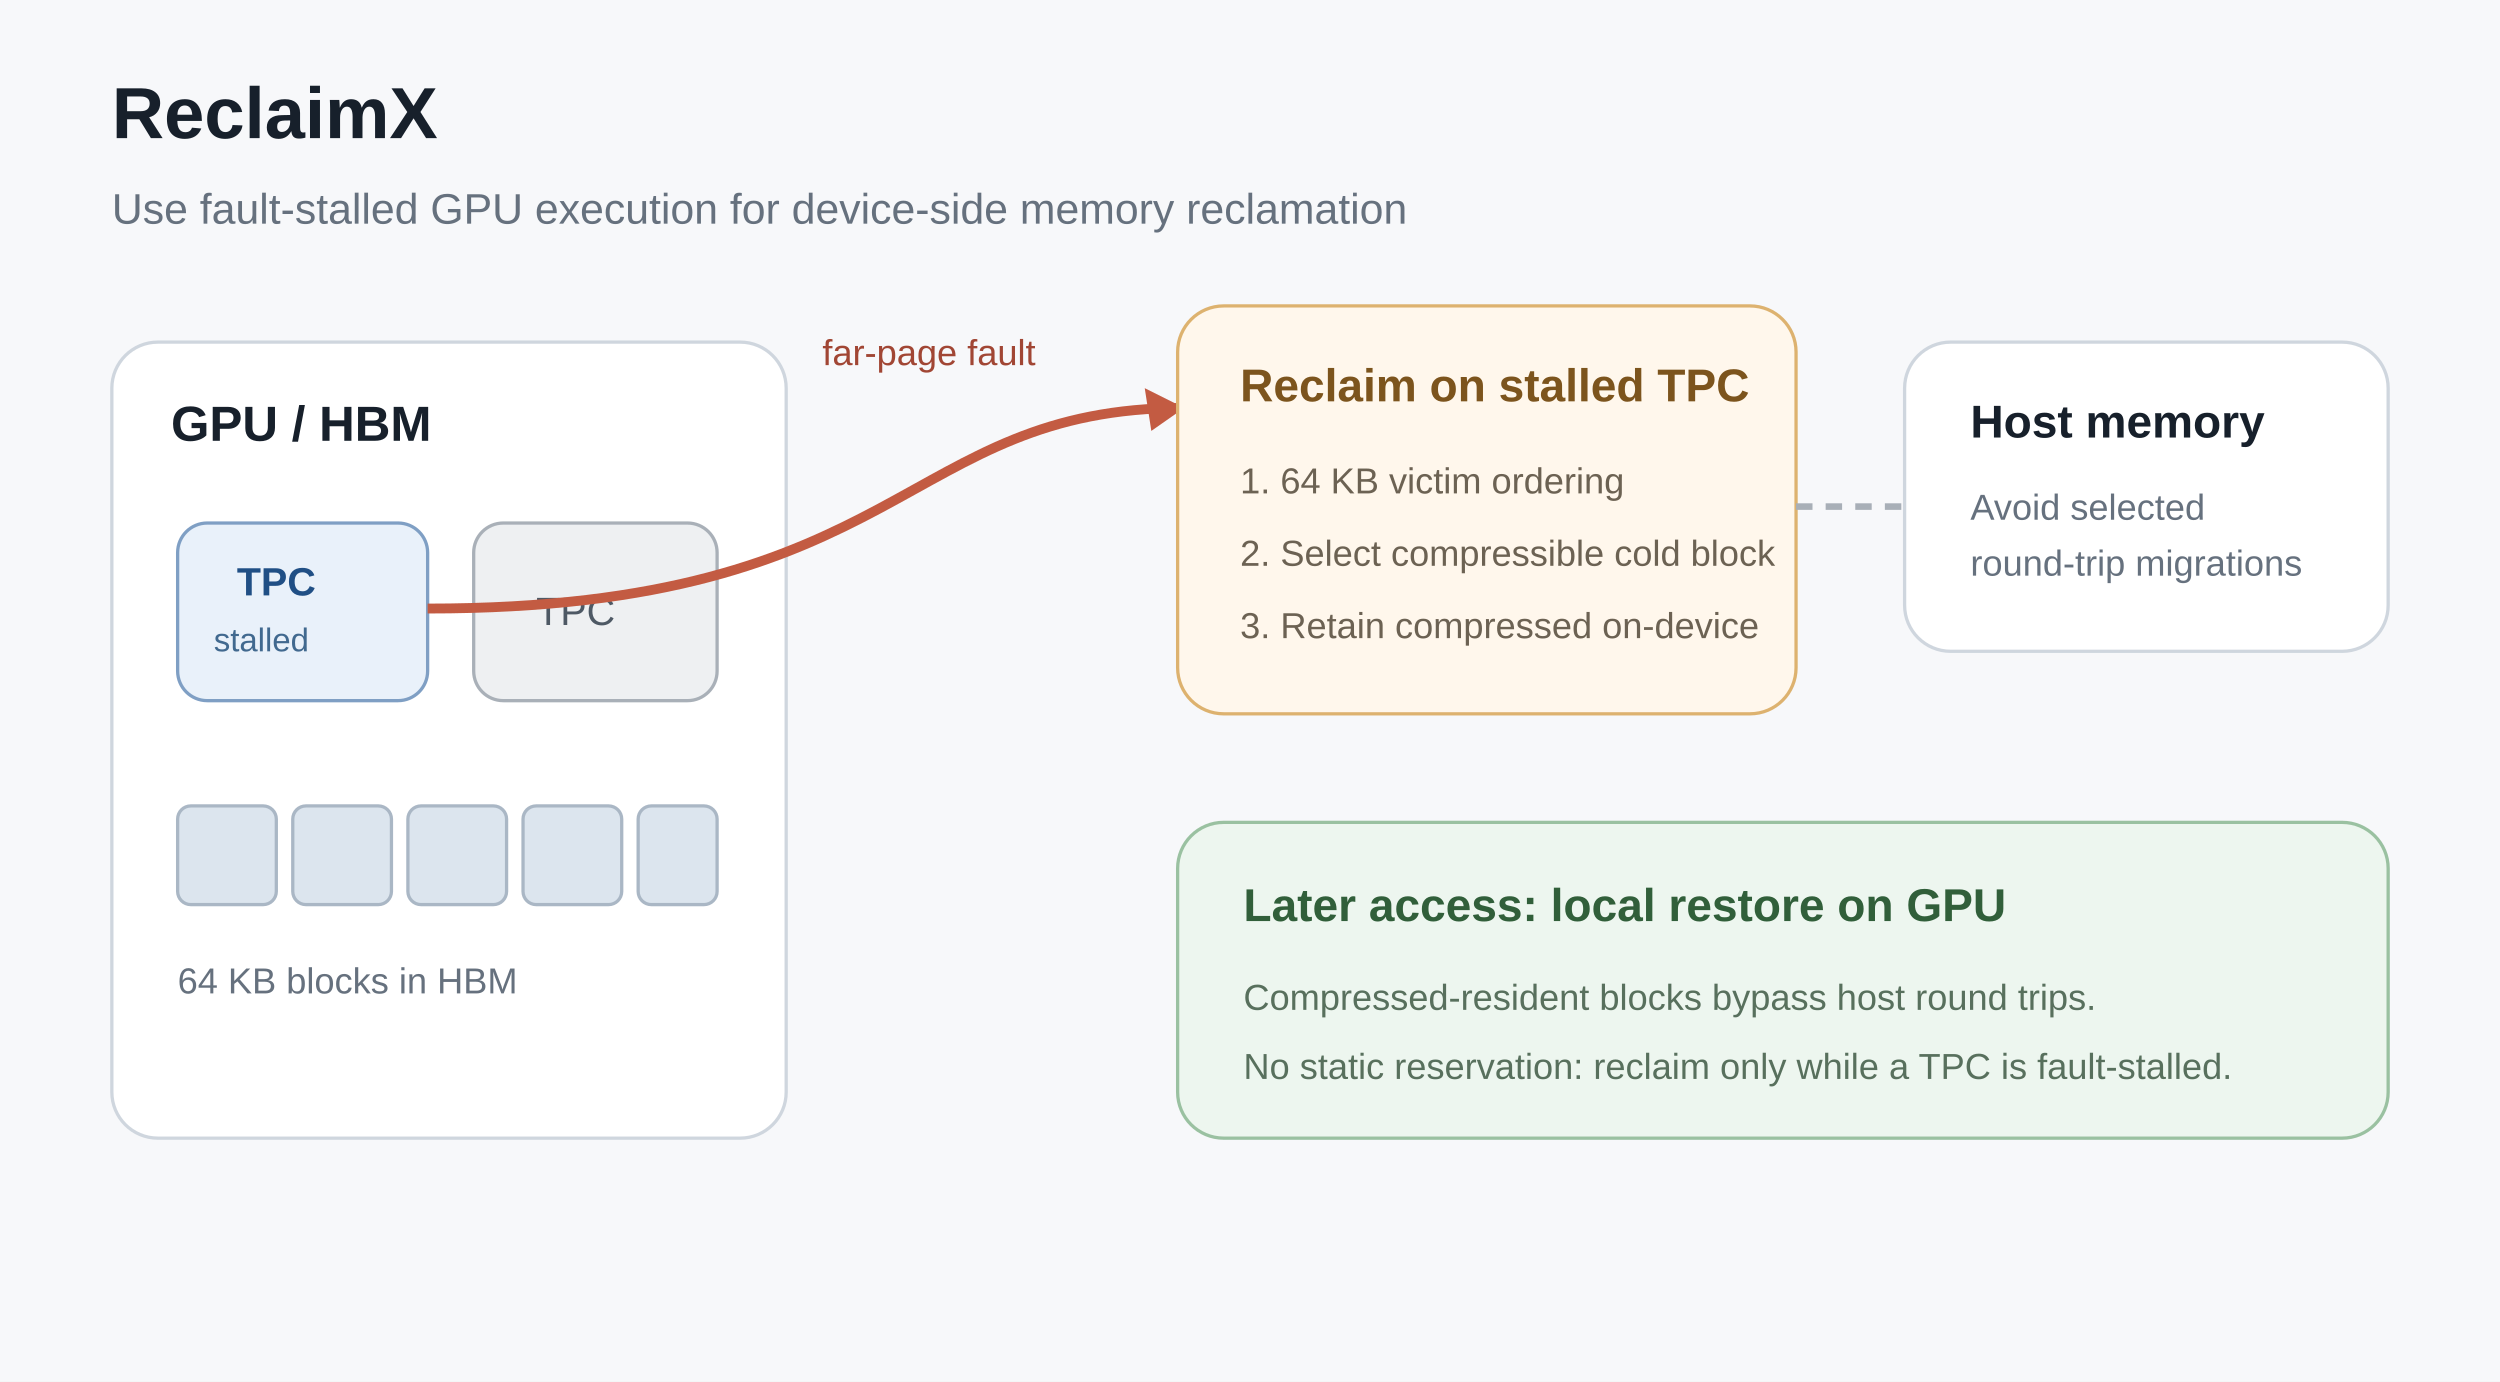
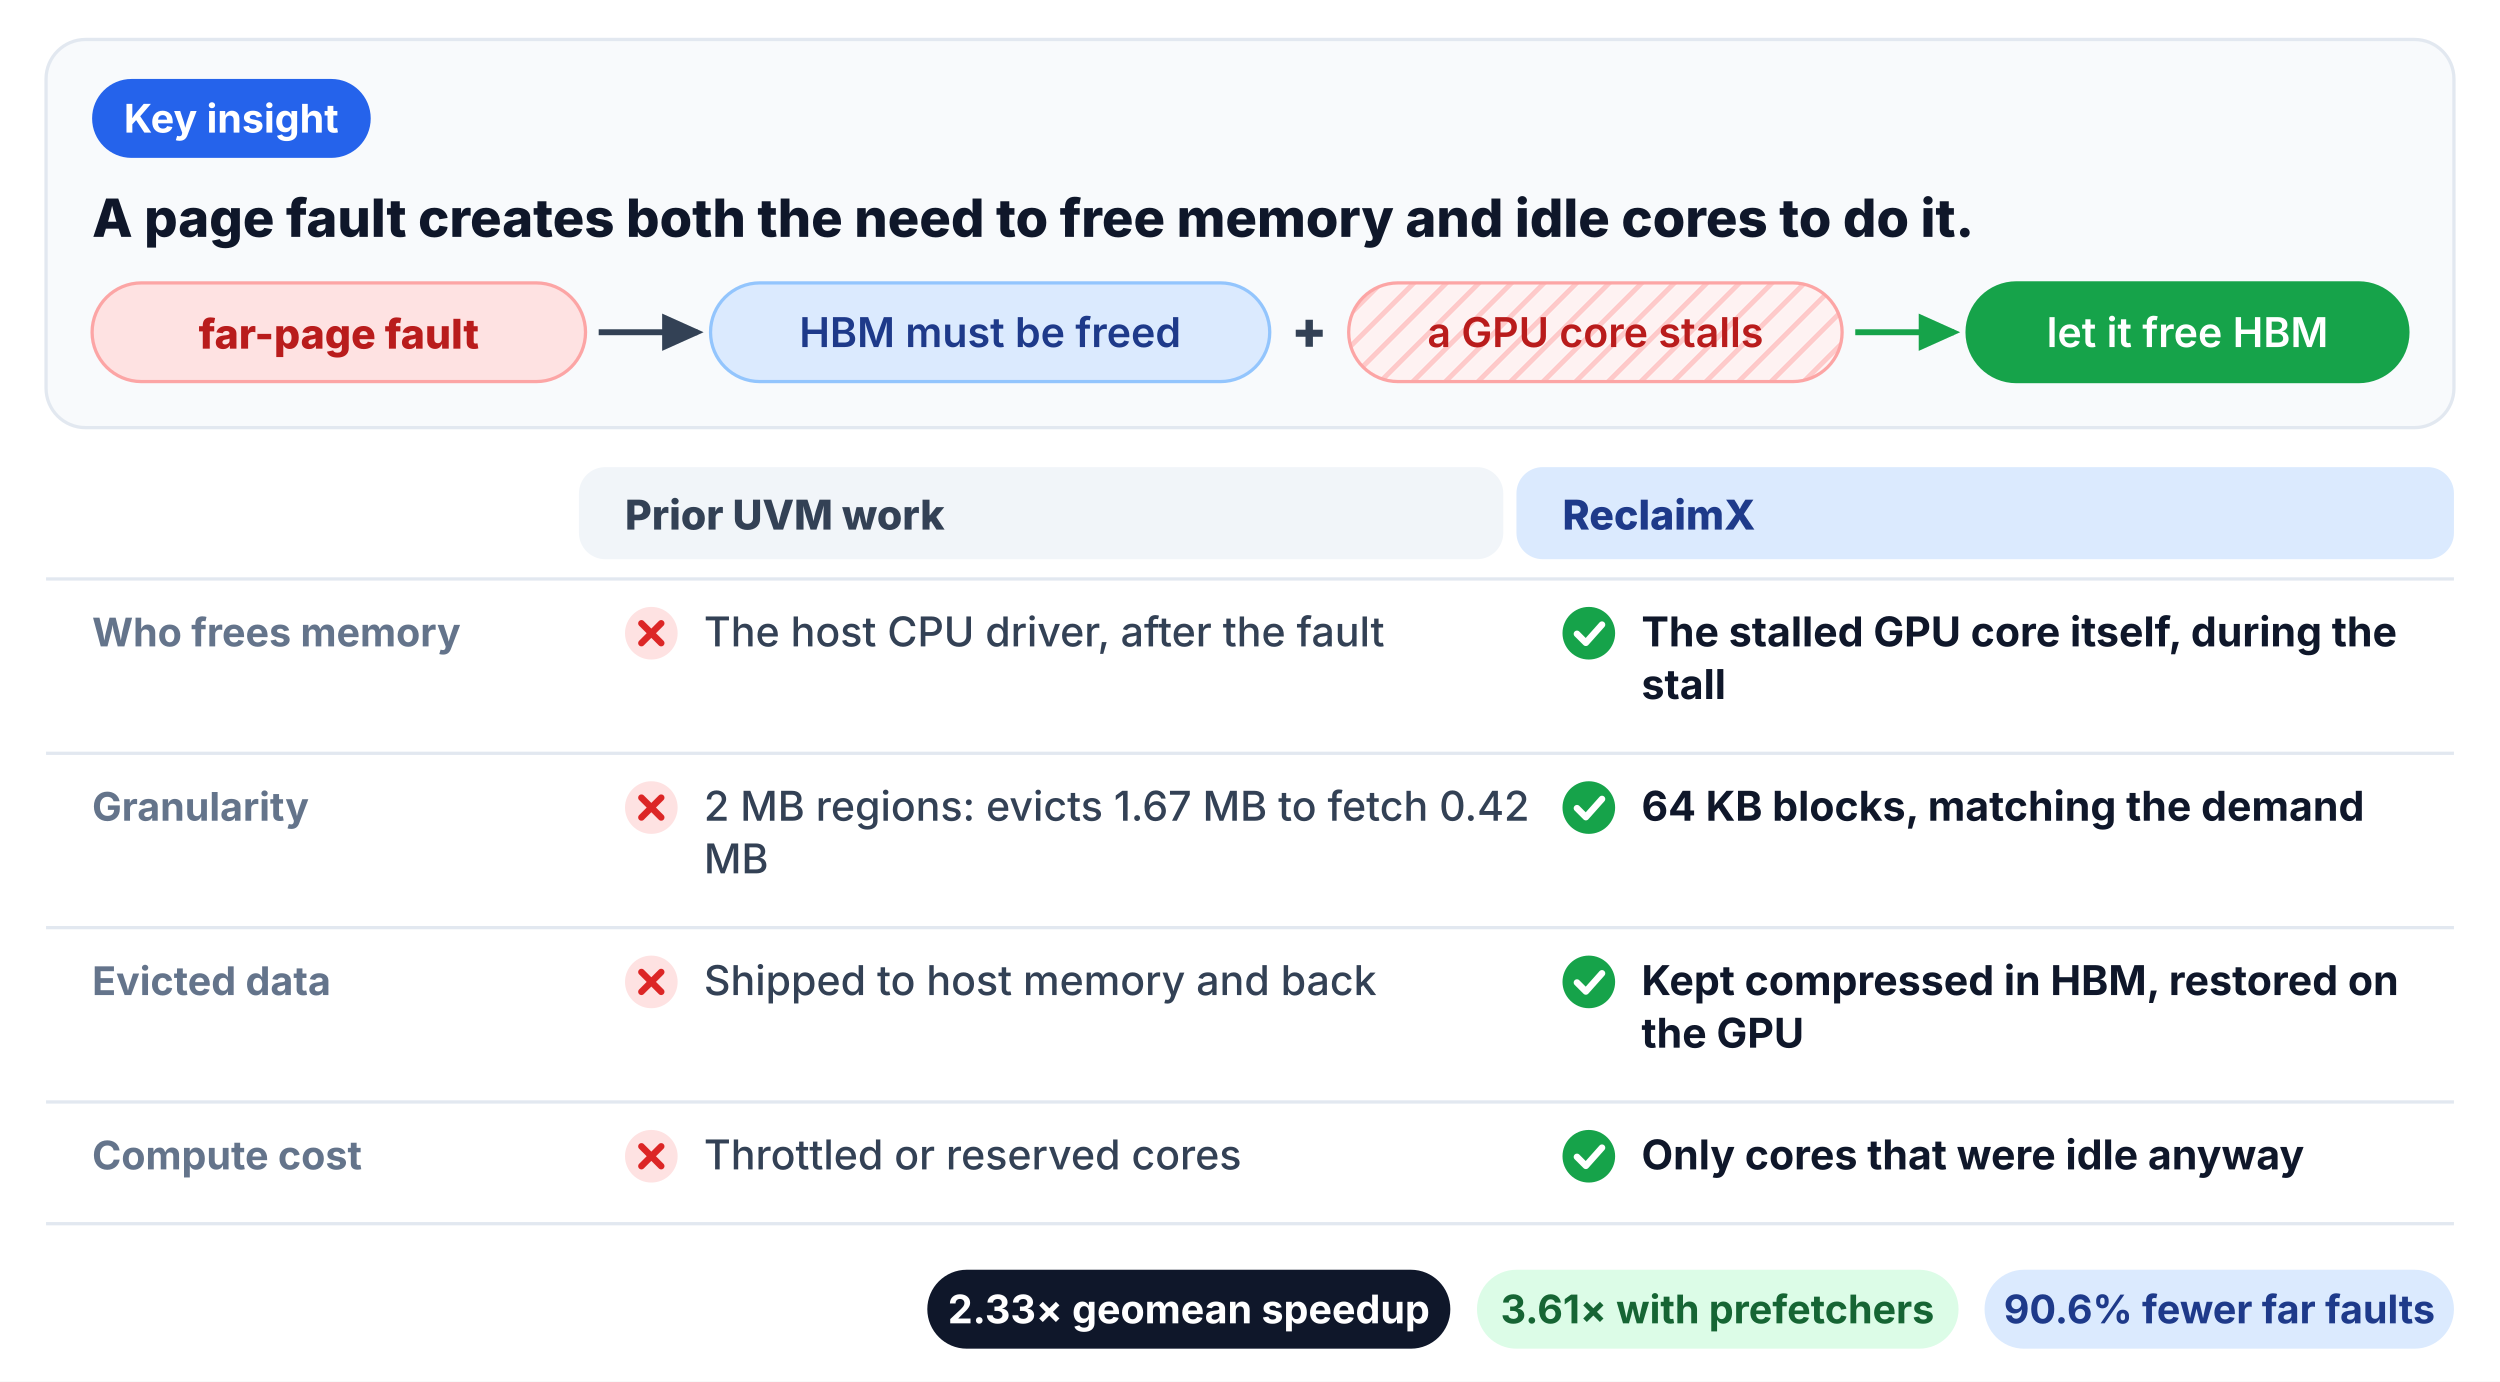
- <svg xmlns="http://www.w3.org/2000/svg" viewBox="0 0 760 420" role="img" aria-labelledby="title desc">
-   <rect width="760" height="420" fill="#f7f8fa" />
-   <text x="34" y="42" font-family="Arial,sans-serif" font-size="22" font-weight="700" fill="#17202b">ReclaimX</text>
-   <text x="34" y="68" font-family="Arial,sans-serif" font-size="13" fill="#66717e">Use fault-stalled GPU execution for device-side memory reclamation</text>
-   <rect x="34" y="104" width="205" height="242" rx="14" fill="#fff" stroke="#cfd6de" />
-   <text x="52" y="134" font-family="Arial,sans-serif" font-size="15" font-weight="700" fill="#17202b">GPU / HBM</text>
-   <rect x="54" y="159" width="76" height="54" rx="9" fill="#e9f1fa" stroke="#7f9fc4" />
-   <text x="72" y="181" font-family="Arial,sans-serif" font-size="12" font-weight="700" fill="#204f85">TPC</text>
-   <text x="65" y="198" font-family="Arial,sans-serif" font-size="10" fill="#41698f">stalled</text>
-   <rect x="144" y="159" width="74" height="54" rx="9" fill="#eef0f2" stroke="#a9b0b8" />
-   <text x="163" y="190" font-family="Arial,sans-serif" font-size="12" fill="#4e5965">TPC</text>
-   <g fill="#dce5ee" stroke="#aab7c5">
-     <rect x="54" y="245" width="30" height="30" rx="4" />
-     <rect x="89" y="245" width="30" height="30" rx="4" />
-     <rect x="124" y="245" width="30" height="30" rx="4" />
-     <rect x="159" y="245" width="30" height="30" rx="4" />
-     <rect x="194" y="245" width="24" height="30" rx="4" />
-   </g>
-   <text x="54" y="302" font-family="Arial,sans-serif" font-size="11" fill="#66717e">64 KB blocks in HBM</text>
-   <path d="M130 185 C276 185 274 124 360 124" fill="none" stroke="#c35b42" stroke-width="3" />
-   <polygon points="360,124 348,118 350,131" fill="#c35b42" />
-   <text x="250" y="111" font-family="Arial,sans-serif" font-size="11" fill="#a14634">far-page fault</text>
-   <rect x="358" y="93" width="188" height="124" rx="14" fill="#fff7ec" stroke="#ddb26f" />
-   <text x="377" y="122" font-family="Arial,sans-serif" font-size="14" font-weight="700" fill="#7c541d">Reclaim on stalled TPC</text>
-   <text x="377" y="150" font-family="Arial,sans-serif" font-size="11" fill="#6c6253">1. 64 KB victim ordering</text>
-   <text x="377" y="172" font-family="Arial,sans-serif" font-size="11" fill="#6c6253">2. Select compressible cold block</text>
-   <text x="377" y="194" font-family="Arial,sans-serif" font-size="11" fill="#6c6253">3. Retain compressed on-device</text>
-   <rect x="579" y="104" width="147" height="94" rx="14" fill="#fff" stroke="#cfd6de" />
-   <text x="599" y="133" font-family="Arial,sans-serif" font-size="14" font-weight="700" fill="#17202b">Host memory</text>
-   <text x="599" y="158" font-family="Arial,sans-serif" font-size="11" fill="#66717e">Avoid selected</text>
-   <text x="599" y="175" font-family="Arial,sans-serif" font-size="11" fill="#66717e">round-trip migrations</text>
-   <path d="M546 154 L579 154" stroke="#a8afb7" stroke-width="2" stroke-dasharray="5 4" />
-   <rect x="358" y="250" width="368" height="96" rx="14" fill="#edf6ef" stroke="#9ac1a1" />
-   <text x="378" y="280" font-family="Arial,sans-serif" font-size="14" font-weight="700" fill="#315f3a">Later access: local restore on GPU</text>
-   <text x="378" y="307" font-family="Arial,sans-serif" font-size="11" fill="#58705d">Compressed-resident blocks bypass host round trips.</text>
-   <text x="378" y="328" font-family="Arial,sans-serif" font-size="11" fill="#58705d">No static reservation: reclaim only while a TPC is fault-stalled.</text>
+ <svg xmlns="http://www.w3.org/2000/svg" viewBox="0 0 760 420" role="img" aria-labelledby="t d">
+   <defs>
+     <marker id="a-ink" viewBox="0 0 10 10" refX="8.5" refY="5" markerWidth="7" markerHeight="7" orient="auto-start-reverse">
+       <path d="M0,0.5 L10,5 L0,9.5 z" fill="#334155" />
+     </marker>
+     <marker id="a-gpu" viewBox="0 0 10 10" refX="8.5" refY="5" markerWidth="7" markerHeight="7" orient="auto-start-reverse">
+       <path d="M0,0.5 L10,5 L0,9.5 z" fill="#2563eb" />
+     </marker>
+     <marker id="a-cpu" viewBox="0 0 10 10" refX="8.5" refY="5" markerWidth="7" markerHeight="7" orient="auto-start-reverse">
+       <path d="M0,0.5 L10,5 L0,9.5 z" fill="#0f766e" />
+     </marker>
+     <marker id="a-bad" viewBox="0 0 10 10" refX="8.5" refY="5" markerWidth="7" markerHeight="7" orient="auto-start-reverse">
+       <path d="M0,0.5 L10,5 L0,9.5 z" fill="#dc2626" />
+     </marker>
+     <marker id="a-good" viewBox="0 0 10 10" refX="8.5" refY="5" markerWidth="7" markerHeight="7" orient="auto-start-reverse">
+       <path d="M0,0.5 L10,5 L0,9.5 z" fill="#16a34a" />
+     </marker>
+     <marker id="a-host" viewBox="0 0 10 10" refX="8.5" refY="5" markerWidth="7" markerHeight="7" orient="auto-start-reverse">
+       <path d="M0,0.5 L10,5 L0,9.5 z" fill="#64748b" />
+     </marker>
+     <marker id="a-vio" viewBox="0 0 10 10" refX="8.5" refY="5" markerWidth="7" markerHeight="7" orient="auto-start-reverse">
+       <path d="M0,0.5 L10,5 L0,9.5 z" fill="#7c3aed" />
+     </marker>
+     <pattern id="hatch" width="7" height="7" patternUnits="userSpaceOnUse" patternTransform="rotate(45)">
+       <rect width="7" height="7" fill="#fef2f2" />
+       <line x1="0" y1="0" x2="0" y2="7" stroke="#fecaca" stroke-width="3" />
+     </pattern>
+     <pattern id="hatchG" width="7" height="7" patternUnits="userSpaceOnUse" patternTransform="rotate(45)">
+       <rect width="7" height="7" fill="#f1f5f9" />
+       <line x1="0" y1="0" x2="0" y2="7" stroke="#e2e8f0" stroke-width="3" />
+     </pattern>
+     <pattern id="hatchT" width="7" height="7" patternUnits="userSpaceOnUse" patternTransform="rotate(45)">
+       <rect width="7" height="7" fill="#ccfbf1" />
+       <line x1="0" y1="0" x2="0" y2="7" stroke="#99f6e4" stroke-width="3" />
+     </pattern>
+   </defs>
+   <style>text{font-family:Inter,-apple-system,'Segoe UI',Roboto,Helvetica,Arial,sans-serif}</style>
+   <rect width="760" height="420" fill="#ffffff" />
+   <rect x="14.0" y="12.0" width="732.0" height="118.0" rx="12" fill="#f8fafc" stroke="#e2e8f0" stroke-width="1" />
+   <rect x="28.0" y="24.0" width="84.7" height="24.0" rx="12.0" fill="#2563eb" stroke="none" stroke-width="1" />
+   <text x="70.3" y="40.3" font-size="12" font-weight="700" fill="#ffffff" text-anchor="middle">Key insight</text>
+   <text x="28.0" y="72.0" font-size="16" font-weight="800" fill="#0f172a" text-anchor="start">A page fault creates both the need to free memory and idle cores to do it.</text>
+   <rect x="28.0" y="86.0" width="150.0" height="30.0" rx="15" fill="#fee2e2" stroke="#fca5a5" stroke-width="1" />
+   <text x="103.0" y="106.0" font-size="12.5" font-weight="800" fill="#b91c1c" text-anchor="middle">far-page fault</text>
+   <line x1="182.0" y1="101.0" x2="212.0" y2="101.0" stroke="#334155" stroke-width="1.8" marker-end="url(#a-ink)" />
+   <rect x="216.0" y="86.0" width="170.0" height="30.0" rx="15" fill="#dbeafe" stroke="#93c5fd" stroke-width="1" />
+   <text x="301.0" y="105.5" font-size="12.5" font-weight="600" fill="#1e3a8a" text-anchor="middle">HBM must be freed</text>
+   <text x="398.0" y="106.0" font-size="16" font-weight="800" fill="#334155" text-anchor="middle">+</text>
+   <rect x="410.0" y="86.0" width="150.0" height="30.0" rx="15" fill="url(#hatch)" stroke="#fca5a5" stroke-width="1" />
+   <text x="485.0" y="105.5" font-size="12.5" font-weight="600" fill="#b91c1c" text-anchor="middle">a GPU core stalls</text>
+   <line x1="564.0" y1="101.0" x2="594.0" y2="101.0" stroke="#16a34a" stroke-width="1.8" marker-end="url(#a-good)" />
+   <rect x="598.0" y="86.0" width="134.0" height="30.0" rx="15" fill="#16a34a" stroke="#16a34a" stroke-width="1" />
+   <text x="665.0" y="105.5" font-size="12.5" font-weight="600" fill="#ffffff" text-anchor="middle">let it free HBM</text>
+   <rect x="176.0" y="142.0" width="281.0" height="28.0" rx="8" fill="#f1f5f9" stroke="none" stroke-width="1" />
+   <text x="190.0" y="161.0" font-size="12.5" font-weight="800" fill="#334155" text-anchor="start">Prior UVM work</text>
+   <rect x="461.0" y="142.0" width="285.0" height="28.0" rx="8" fill="#dbeafe" stroke="none" stroke-width="1" />
+   <text x="475.0" y="161.0" font-size="12.5" font-weight="800" fill="#1e3a8a" text-anchor="start">ReclaimX</text>
+   <line x1="14" y1="176" x2="746" y2="176" stroke="#e2e8f0" />
+   <text x="28.0" y="196.5" font-size="12" font-weight="700" fill="#64748b" text-anchor="start">Who frees memory</text>
+   <circle cx="198" cy="192.5" r="8" fill="#fee2e2" />
+   <path d="M 195 189.5 L 201 195.5 M 201 189.5 L 195 195.5" stroke="#dc2626" stroke-width="2" stroke-linecap="round" />
+   <text x="214.0" y="196.5" font-size="12.5" font-weight="500" fill="#334155" text-anchor="start">The host CPU driver, after the fault</text>
+   <circle cx="483" cy="192.5" r="8" fill="#16a34a" />
+   <path d="M 479.4 192.7 L 482.1 195.4 L 487 189.9" fill="none" stroke="#fff" stroke-width="2" stroke-linecap="round" stroke-linejoin="round" />
+   <text x="499.0" y="196.5" font-size="12.5" font-weight="700" fill="#0f172a" text-anchor="start">The stalled GPU core itself, during the</text>
+   <text x="499.0" y="212.5" font-size="12.5" font-weight="700" fill="#0f172a" text-anchor="start">stall</text>
+   <line x1="14" y1="229.0" x2="746" y2="229.0" stroke="#e2e8f0" />
+   <text x="28.0" y="249.5" font-size="12" font-weight="700" fill="#64748b" text-anchor="start">Granularity</text>
+   <circle cx="198" cy="245.5" r="8" fill="#fee2e2" />
+   <path d="M 195 242.5 L 201 248.5 M 201 242.5 L 195 248.5" stroke="#dc2626" stroke-width="2" stroke-linecap="round" />
+   <text x="214.0" y="249.5" font-size="12.5" font-weight="500" fill="#334155" text-anchor="start">2 MB regions: evicts 1.67 MB to fetch 0.42</text>
+   <text x="214.0" y="265.5" font-size="12.5" font-weight="500" fill="#334155" text-anchor="start">MB</text>
+   <circle cx="483" cy="245.5" r="8" fill="#16a34a" />
+   <path d="M 479.4 245.7 L 482.1 248.4 L 487 242.9" fill="none" stroke="#fff" stroke-width="2" stroke-linecap="round" stroke-linejoin="round" />
+   <text x="499.0" y="249.5" font-size="12.5" font-weight="700" fill="#0f172a" text-anchor="start">64 KB blocks, matching the demand</text>
+   <line x1="14" y1="282.0" x2="746" y2="282.0" stroke="#e2e8f0" />
+   <text x="28.0" y="302.5" font-size="12" font-weight="700" fill="#64748b" text-anchor="start">Evicted data</text>
+   <circle cx="198" cy="298.5" r="8" fill="#fee2e2" />
+   <path d="M 195 295.5 L 201 301.5 M 201 295.5 L 195 301.5" stroke="#dc2626" stroke-width="2" stroke-linecap="round" />
+   <text x="214.0" y="302.5" font-size="12.5" font-weight="500" fill="#334155" text-anchor="start">Shipped to host memory and back</text>
+   <circle cx="483" cy="298.5" r="8" fill="#16a34a" />
+   <path d="M 479.4 298.7 L 482.1 301.4 L 487 295.9" fill="none" stroke="#fff" stroke-width="2" stroke-linecap="round" stroke-linejoin="round" />
+   <text x="499.0" y="302.5" font-size="12.5" font-weight="700" fill="#0f172a" text-anchor="start">Kept compressed in HBM, restored on</text>
+   <text x="499.0" y="318.5" font-size="12.5" font-weight="700" fill="#0f172a" text-anchor="start">the GPU</text>
+   <line x1="14" y1="335.0" x2="746" y2="335.0" stroke="#e2e8f0" />
+   <text x="28.0" y="355.5" font-size="12" font-weight="700" fill="#64748b" text-anchor="start">Compute cost</text>
+   <circle cx="198" cy="351.5" r="8" fill="#fee2e2" />
+   <path d="M 195 348.5 L 201 354.5 M 201 348.5 L 195 354.5" stroke="#dc2626" stroke-width="2" stroke-linecap="round" />
+   <text x="214.0" y="355.5" font-size="12.5" font-weight="500" fill="#334155" text-anchor="start">Throttled or reserved cores</text>
+   <circle cx="483" cy="351.5" r="8" fill="#16a34a" />
+   <path d="M 479.4 351.7 L 482.1 354.4 L 487 348.9" fill="none" stroke="#fff" stroke-width="2" stroke-linecap="round" stroke-linejoin="round" />
+   <text x="499.0" y="355.5" font-size="12.5" font-weight="700" fill="#0f172a" text-anchor="start">Only cores that were idle anyway</text>
+   <line x1="14" y1="372.0" x2="746" y2="372.0" stroke="#e2e8f0" />
+   <rect x="603.3" y="386.0" width="142.7" height="24.0" rx="12.0" fill="#dbeafe" stroke="none" stroke-width="1" />
+   <text x="674.7" y="402.3" font-size="12" font-weight="700" fill="#1e3a8a" text-anchor="middle">90.6% fewer far faults</text>
+   <rect x="449.0" y="386.0" width="146.4" height="24.0" rx="12.0" fill="#dcfce7" stroke="none" stroke-width="1" />
+   <text x="522.1" y="402.3" font-size="12" font-weight="700" fill="#166534" text-anchor="middle">3.61× with prefetchers</text>
+   <rect x="281.9" y="386.0" width="159.0" height="24.0" rx="12.0" fill="#0f172a" stroke="none" stroke-width="1" />
+   <text x="361.4" y="402.3" font-size="12" font-weight="700" fill="#ffffff" text-anchor="middle">2.33× geomean speedup</text>
</svg>
